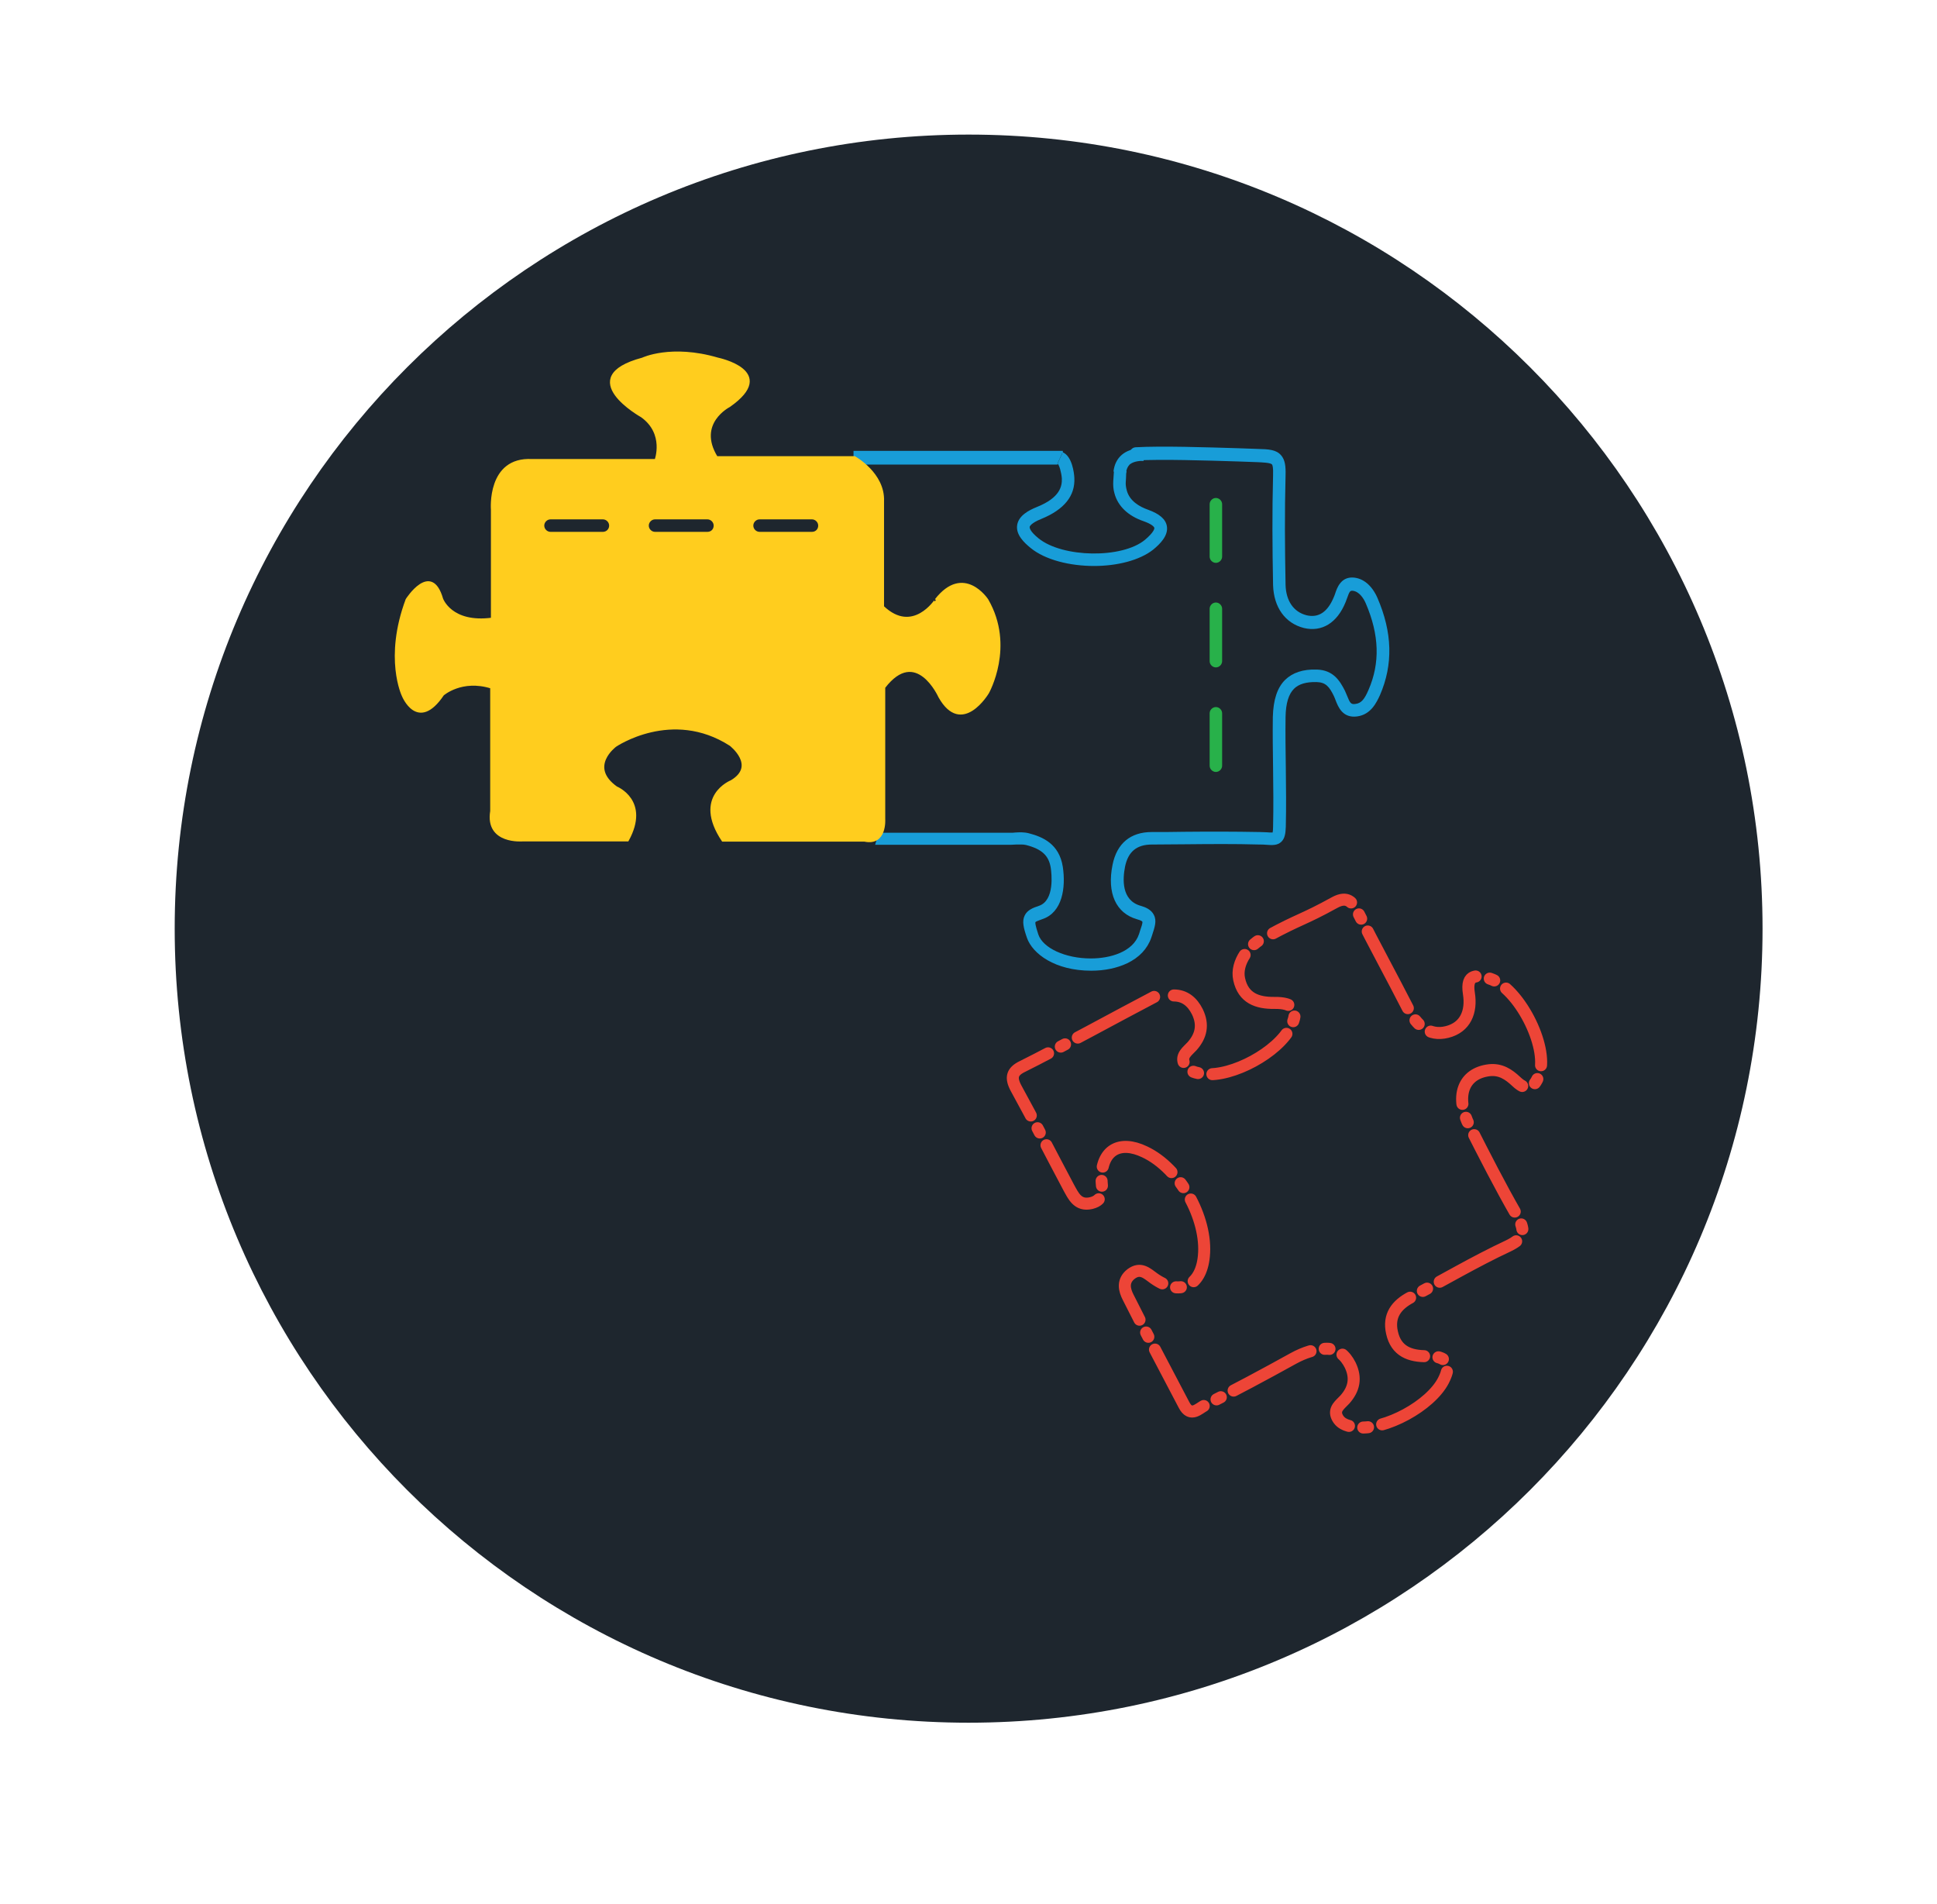
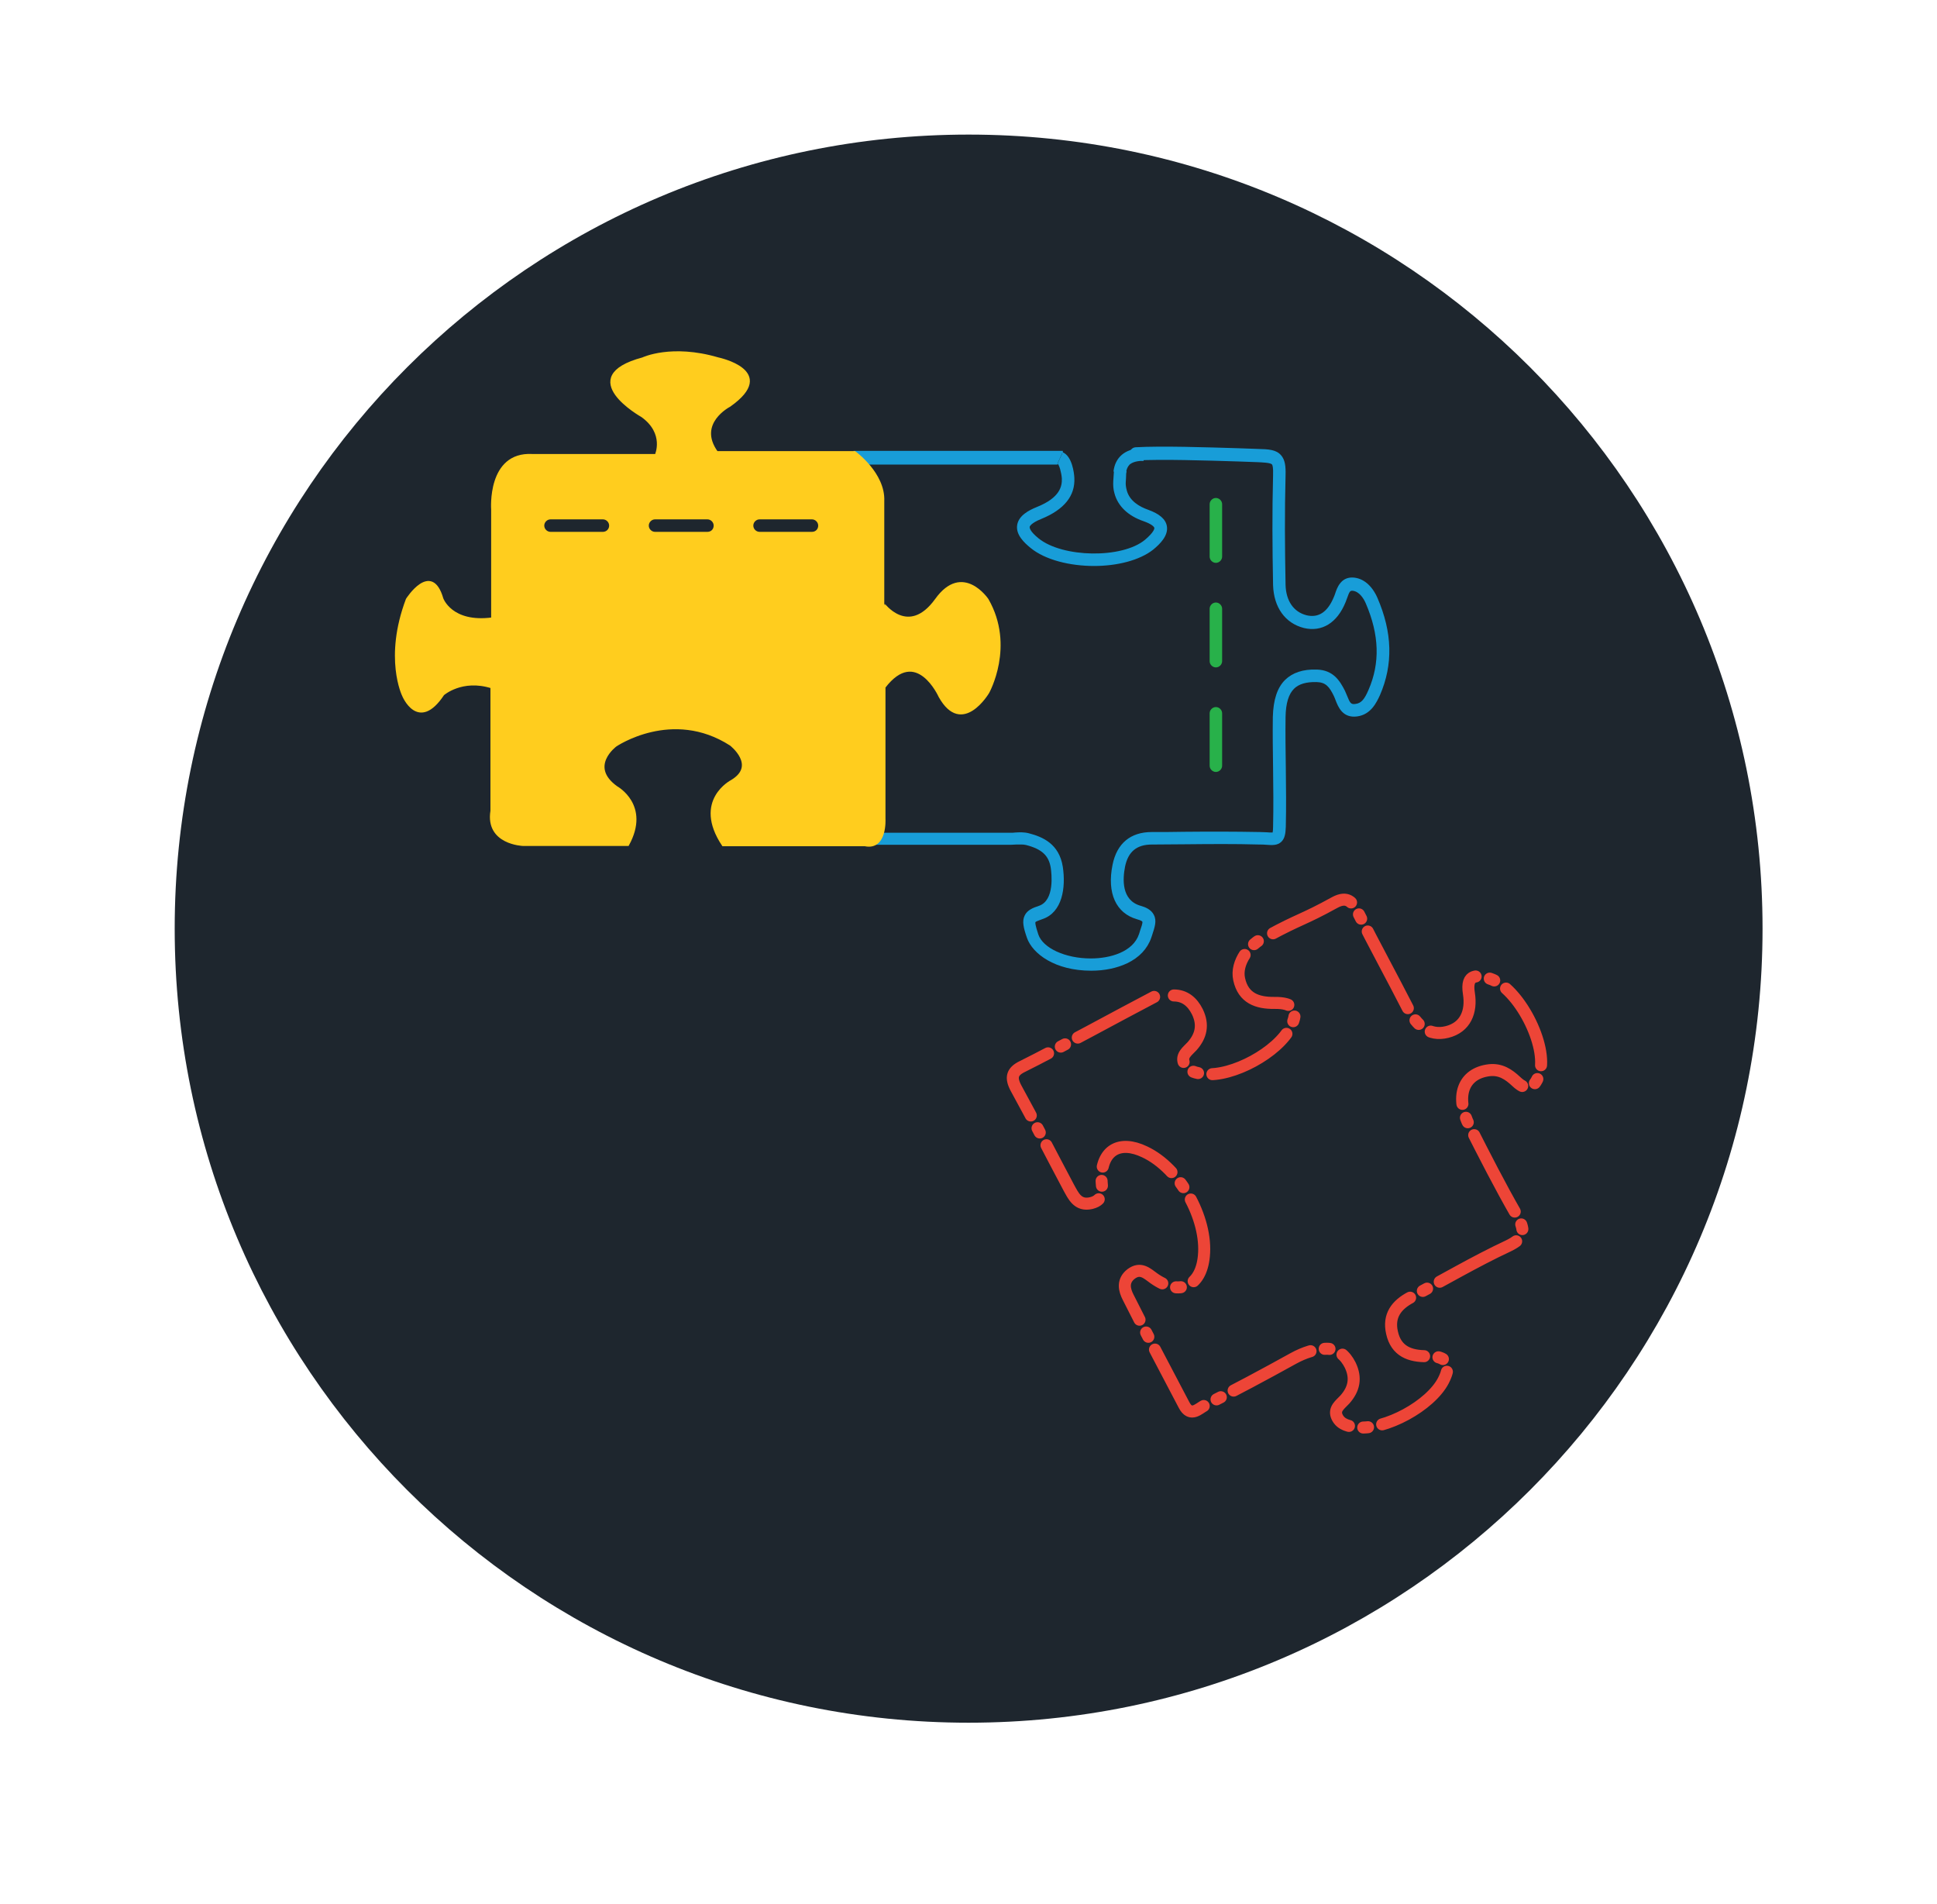
<svg xmlns="http://www.w3.org/2000/svg" version="1.1" id="Layer_1" x="0px" y="0px" viewBox="-830 833.1 806.1 792" enable-background="new -830 833.1 806.1 792" xml:space="preserve">
  <circle fill="#1E262E" cx="-426.9" cy="1219.5" r="330.4" />
  <path fill="#28B24B" stroke="#28B24B" stroke-miterlimit="10" d="M-360.6,1167.1 M-349.7,1184.7" />
  <path fill="#28B24B" stroke="#28B24B" stroke-miterlimit="10" d="M-397.2,1162" />
  <path fill="#28B24B" stroke="#28B24B" stroke-width="8" stroke-miterlimit="10" d="M-365.8,1186.3" />
+   <path fill="#189DD8" d="M-361.4,1029.8l-5.2-0.5c0.3-2.9,1.5-5.3,3.5-7c3.7-3.1,8.9-2.7,9.5-2.6l-0.5,5.2c-1-0.1-3.9,0-5.7,1.4  C-360.7,1027.2-361.2,1028.3-361.4,1029.8z" />
  <g>
-     <path fill="#189DD8" d="M-361.4,1029.8l-5.2-0.5c0.3-2.9,1.5-5.3,3.5-7c3.7-3.1,8.9-2.7,9.5-2.6l-0.5,5.2c-1-0.1-3.9,0-5.7,1.4   C-360.7,1027.2-361.2,1028.3-361.4,1029.8z" />
+     <path fill="none" stroke="#ED4537" stroke-width="5" stroke-linecap="round" stroke-miterlimit="10" stroke-dasharray="36,6,2,6" d="   M-341.5,1247.3c4.5,0,7.7,2.6,9.8,6.8c2.6,5.4,1.6,10-2.2,14.3c-1.9,2.1-4.9,4-3.2,7.4c1.6,3.2,4.9,3.8,8.3,4.2   c11.8,1.2,30.5-9,35.9-19.5c3.6-7,1.5-10.2-6.7-10.1c-7.2,0.1-13-2-14.7-9.8c-1.6-7,4.4-14.7,10.7-17.6" />
    <g>
-       <path fill="none" stroke="#ED4537" stroke-width="5" stroke-linecap="round" stroke-miterlimit="10" stroke-dasharray="36,6,2,6" d="    M-341.5,1247.3c4.5,0,7.7,2.6,9.8,6.8c2.6,5.4,1.6,10-2.2,14.3c-1.9,2.1-4.9,4-3.2,7.4c1.6,3.2,4.9,3.8,8.3,4.2    c11.8,1.2,30.5-9,35.9-19.5c3.6-7,1.5-10.2-6.7-10.1c-7.2,0.1-13-2-14.7-9.8c-1.6-7,4.4-14.7,10.7-17.6" />
+       <path fill="#189DD8" d="M-374.7,1068.6c-10,0-20.3-2.5-26.4-7.5c-2.7-2.2-6.2-5.5-5.6-9.5c0.6-4,4.9-6.2,8.1-7.5    c9.8-3.9,10.6-8.7,10.5-11.9c-0.2-2.6-1.1-5.7-1.8-6.2l2.2-4.7c3.9,1.7,4.7,8.6,4.8,10.6c0.4,7.5-4.2,13.2-13.7,17.1    c-4.5,1.8-4.9,3.2-4.9,3.4c0,0.3,0,1.7,3.7,4.7c10,8.1,34.8,8.5,44.3,0.6c3.9-3.3,3.9-4.7,3.9-4.9c-0.1-0.6-1.3-1.7-4.4-2.8    c-6.5-2.2-10.8-6.3-12.2-11.6c-0.5-1.7-0.6-3.4-0.5-5.2l0-0.1c0-0.3,0.1-0.8,0.1-1.4c0.1-1.7,0.2-2.9,0.3-3.6l5.1,1    c-0.1,0.4-0.2,2-0.2,2.9c0,0.6-0.1,1.2-0.1,1.6c-0.1,1.2,0.1,2.3,0.4,3.5c1.2,4.6,5.5,6.9,8.9,8.1c4.7,1.7,7.3,3.9,7.8,6.8    c0.7,4-2.9,7.5-5.7,9.8C-355.8,1066.3-365.2,1068.6-374.7,1068.6z" />
+       <polyline fill="#189DD8" stroke="#189DD8" stroke-miterlimit="10" points="-389.9,1025.9 -474.3,1025.9 -474.3,1021.2     -387.7,1021.2   " />
      <g>
-         <path fill="#189DD8" d="M-374.7,1068.6c-10,0-20.3-2.5-26.4-7.5c-2.7-2.2-6.2-5.5-5.6-9.5c0.6-4,4.9-6.2,8.1-7.5     c9.8-3.9,10.6-8.7,10.5-11.9c-0.2-2.6-1.1-5.7-1.8-6.2l2.2-4.7c3.9,1.7,4.7,8.6,4.8,10.6c0.4,7.5-4.2,13.2-13.7,17.1     c-4.5,1.8-4.9,3.2-4.9,3.4c0,0.3,0,1.7,3.7,4.7c10,8.1,34.8,8.5,44.3,0.6c3.9-3.3,3.9-4.7,3.9-4.9c-0.1-0.6-1.3-1.7-4.4-2.8     c-6.5-2.2-10.8-6.3-12.2-11.6c-0.5-1.7-0.6-3.4-0.5-5.2l0-0.1c0-0.3,0.1-0.8,0.1-1.4c0.1-1.7,0.2-2.9,0.3-3.6l5.1,1     c-0.1,0.4-0.2,2-0.2,2.9c0,0.6-0.1,1.2-0.1,1.6c-0.1,1.2,0.1,2.3,0.4,3.5c1.2,4.6,5.5,6.9,8.9,8.1c4.7,1.7,7.3,3.9,7.8,6.8     c0.7,4-2.9,7.5-5.7,9.8C-355.8,1066.3-365.2,1068.6-374.7,1068.6z" />
-         <polyline fill="#189DD8" stroke="#189DD8" stroke-miterlimit="10" points="-389.9,1025.9 -474.3,1025.9 -474.3,1021.2      -387.7,1021.2    " />
        <g>
-           <g>
-             <path fill="#189DD8" d="M-464.3,1179.6c24.3,0,48.3,0,54.9,0c0.6,0,1.2,0,1.9-0.1c1.8-0.1,3.6-0.2,5.6,0.3       c5.8,1.5,12.7,4.4,14.2,14c1.3,8.7-0.2,18.9-8.4,21.7c-0.7,0.3-2.7,0.9-3,1.3c-0.1,0.2-0.1,1.2,1.2,5.1       c1.9,5.7,11.3,10,21.8,10c0,0,0.1,0,0.1,0c8,0,17.5-2.7,20-10.1c0.1-0.4,0.3-0.8,0.4-1.3c0.5-1.4,1.2-3.4,1-3.9       c0,0-0.3-0.5-2.2-1c-8.8-2.5-12.6-10.9-10.2-22.7c1.8-8.9,7.5-13.6,16.3-13.6c4.5,0,9,0,13.5-0.1c10.3-0.1,20.9-0.1,31.4,0.1       c1.1,0,2.1,0.1,2.9,0.1c0.9,0.1,1.9,0.1,2.5,0.1c0.1-0.3,0.2-1,0.2-2.3c0.2-8.2,0.1-16.5,0-24.6c-0.1-6.9-0.2-14.1-0.1-21.2       c0.2-7.1,1.8-12.1,5.1-15.4c3.1-3,7.4-4.5,13.2-4.3c6.9,0.2,9.6,4.7,11.7,8.8c0.3,0.7,0.6,1.4,0.9,2.1c1.2,3,1.6,3.7,3.5,3.4       c2.5-0.3,3.8-2.1,5.4-5.8c4.9-11.2,4.5-23-1.1-36c-0.8-1.9-2.7-5.1-5.6-5.3c-0.9,0-1.2,0.2-2.2,3.1c-0.2,0.5-0.4,1.1-0.6,1.6       c-3.5,8.7-9.9,12.6-17.4,10.8c-7.8-2-12.5-8.6-12.8-17.8c-0.3-16.3-0.4-30,0-45.9c0.1-3.1-0.2-4.1-0.5-4.4       c-0.7-0.7-4.1-0.8-6-0.9c-2.5-0.1-5.3-0.2-8.3-0.3c-13.2-0.4-31.4-1-42.2-0.4c-1.5,0.1-2.7-1.1-2.7-2.6c-0.1-1.5,1-2.8,2.5-2.9       c11-0.6,29.3,0,42.6,0.4c3,0.1,5.8,0.2,8.3,0.3c4.5,0.1,7.6,0.3,9.6,2.6c1.7,1.9,2,4.6,1.9,8.3c-0.4,15.8-0.3,29.5,0,45.7       c0.2,6.6,3.3,11.2,8.7,12.6c5,1.2,8.8-1.3,11.4-7.6c0.2-0.4,0.3-0.8,0.5-1.3c0.8-2.5,2.4-7,7.4-6.8c4.2,0.2,7.9,3.2,10.2,8.4       c6.3,14.5,6.6,27.8,1.1,40.5c-1.4,3-3.7,8.1-9.5,8.9c-6,0.8-7.9-3.9-9-6.8c-0.2-0.6-0.5-1.2-0.7-1.7c-1.9-3.9-3.4-5.7-7.2-5.8       c-4.3-0.1-7.4,0.8-9.4,2.8c-2.2,2.2-3.4,6-3.5,11.6c-0.1,7,0,14.1,0.1,21c0.1,8.1,0.2,16.5,0,24.8c-0.1,2.8-0.4,4.9-1.9,6.3       c-1.6,1.5-3.7,1.4-6.3,1.2c-0.8-0.1-1.7-0.1-2.7-0.1c-10.4-0.3-21-0.2-31.3-0.1c-4.5,0-9,0.1-13.5,0.1c-6.3,0-9.9,2.9-11.2,9.2       c-1,5.1-1.6,14,6.5,16.3c1.8,0.5,4.4,1.5,5.5,3.8c1.3,2.5,0.3,5.2-0.7,8.3c-0.1,0.4-0.3,0.8-0.4,1.2c-1.6,4.6-5,8.2-10,10.6       c-4.2,2-9.4,3.1-14.9,3.1c0,0-0.1,0-0.1,0c-15.1,0-24.4-7.1-26.7-13.6c-1.5-4.3-2.1-7-1-9.3c1.1-2.4,3.6-3.3,6-4.1       c6.6-2.3,5.2-13.5,4.9-15.7c-0.8-5.2-3.7-7.9-10.3-9.6c-1.2-0.3-2.6-0.2-4.1-0.2c-0.7,0-1.4,0.1-2.1,0.1c-6.6,0-32.3,0-56.6,0" />
-           </g>
-           <g>
-             <path fill="none" stroke="#ED4537" stroke-width="5" stroke-linecap="round" stroke-miterlimit="10" stroke-dasharray="36,6,2,6" d="       M-349.7,1247.9c-13.8,7.2-40.8,22-54.7,28.9c-4.4,2.1-5.2,4.6-2.7,9.2c7.5,13.6,14.5,27.4,21.8,41.1c2,3.6,3.8,7.9,9.4,6.6       c6.1-1.5,4.3-6.3,4.3-10.3c0-11.6,7.4-16.1,18-11c14.5,6.8,26.2,27.5,24.6,43.4c-1.2,12.7-10.2,16.7-20.8,9.2       c-2.8-2-5.5-4.8-9.5-1.8c-3.7,2.9-2.8,6.6-1.2,9.7c7.5,15,15.4,29.8,23.2,44.7c2.8,5.5,6.2,1.5,8.8,0.2       c12.4-6.2,24.7-12.8,36.8-19.5c4.4-2.4,9.1-4,13.8-4c4.5,0,7.7,2.6,9.8,6.8c2.6,5.4,1.6,10-2.2,14.3c-1.9,2.1-4.9,4-3.2,7.4       c1.6,3.2,4.9,3.8,8.3,4.2c11.8,1.2,30.5-9,35.9-19.5c3.6-7,1.5-10.2-6.7-10.1c-7.2,0.1-13-2-14.7-9.8c-1.6-7,1.8-11.6,8-14.8       c13.4-7,26.5-14.8,40.2-21.2c7.6-3.6,7.2-6.8,3.6-13.1c-6.9-12-13.2-24.4-19.5-36.8c-6.3-12.3-2.8-22,8.2-23.3       c4.7-0.5,8,1.7,11.2,4.7c5.1,4.9,8,1.9,9.7-3.3c3.7-11.5-8.7-35.7-20.7-39.5c-4.9-1.5-10.1-2.4-8.7,6.2       c1.2,7.5-1.4,14.1-9.1,16c-7.5,1.9-12.7-2.8-16.1-9.5c-6.9-13.5-14.2-26.8-21-40.3c-2.2-4.3-4.4-6.9-9.6-4.1       c-13.6,7.5-14.3,6.6-27.9,14" />
-           </g>
-           <path fill="#28B14A" d="M-324,1154.3c-1.4,0-2.6-1.2-2.6-2.6v-21.8c0-1.4,1.2-2.6,2.6-2.6c1.4,0,2.6,1.2,2.6,2.6v21.8      C-321.4,1153.1-322.6,1154.3-324,1154.3z M-324,1110.8c-1.4,0-2.6-1.2-2.6-2.6v-21.8c0-1.4,1.2-2.6,2.6-2.6      c1.4,0,2.6,1.2,2.6,2.6v21.8C-321.4,1109.6-322.6,1110.8-324,1110.8z M-324,1067.3c-1.4,0-2.6-1.2-2.6-2.6v-21.8      c0-1.4,1.2-2.6,2.6-2.6c1.4,0,2.6,1.2,2.6,2.6v21.8C-321.4,1066.1-322.6,1067.3-324,1067.3z" />
-           <path fill="#FFCD1E" stroke="#FFCD1E" stroke-miterlimit="10" d="M-462.6,1085.6v-43.9c0.5-11.5-11.8-18.3-11.8-18.3h-57.4      c-8.8-14.3,5.3-21.4,5.3-21.4c20.5-14.4-4.8-19.6-4.8-19.6c-19.4-5.7-31.3,0-31.3,0c-29.2,7.8-0.3,23.9-0.3,23.9      c10,7.2,5.8,18.3,5.8,18.3h-51.5c-18.4-1-16.6,20.6-16.6,20.6v45.4c-17.2,2.3-20.9-8.3-20.9-8.3c-4.5-15.6-14.6,0.3-14.6,0.3      c-9.1,24.4-1.6,39.9-1.6,39.9s6.1,15.2,16.6-0.4c0,0,7.8-6.9,20.2-3v51.5c-2.2,13.5,13.1,12.1,13.1,12.1h43.6      c9-16.4-4.7-21.9-4.7-21.9c-12.2-8.7-0.4-17.4-0.4-17.4s23.5-16.1,47.9-0.4c0,0,11.3,8.7,0.4,15.2c0,0-15.9,6.2-3.6,24.6h59      c8.9,1.9,8.1-8.9,8.1-8.9v-54.8c13.5-17.6,23.1,3.9,23.1,3.9c9.3,16.5,20.1-1.7,20.1-1.7s10.9-19.3-0.3-38.6      c0,0-9.7-14.8-21.3,0C-440.4,1082.6-450,1097.6-462.6,1085.6z" />
-           <g>
-             <path fill="#1E262E" d="M-492.1,1054.4h-21.8c-1.4,0-2.6-1.2-2.6-2.6c0-1.4,1.2-2.6,2.6-2.6h21.8c1.4,0,2.6,1.2,2.6,2.6       C-489.5,1053.3-490.6,1054.4-492.1,1054.4z" />
-             <path fill="#1E262E" d="M-535.6,1054.4h-21.8c-1.4,0-2.6-1.2-2.6-2.6c0-1.4,1.2-2.6,2.6-2.6h21.8c1.4,0,2.6,1.2,2.6,2.6       C-533,1053.3-534.1,1054.4-535.6,1054.4z" />
-             <path fill="#1E262E" d="M-579.1,1054.4h-21.8c-1.4,0-2.6-1.2-2.6-2.6c0-1.4,1.2-2.6,2.6-2.6h21.8c1.4,0,2.6,1.2,2.6,2.6       C-576.5,1053.3-577.7,1054.4-579.1,1054.4z" />
-           </g>
+           <path fill="#189DD8" d="M-464.3,1179.6c24.3,0,48.3,0,54.9,0c0.6,0,1.2,0,1.9-0.1c1.8-0.1,3.6-0.2,5.6,0.3      c5.8,1.5,12.7,4.4,14.2,14c1.3,8.7-0.2,18.9-8.4,21.7c-0.7,0.3-2.7,0.9-3,1.3c-0.1,0.2-0.1,1.2,1.2,5.1c1.9,5.7,11.3,10,21.8,10      c0,0,0.1,0,0.1,0c8,0,17.5-2.7,20-10.1c0.1-0.4,0.3-0.8,0.4-1.3c0.5-1.4,1.2-3.4,1-3.9c0,0-0.3-0.5-2.2-1      c-8.8-2.5-12.6-10.9-10.2-22.7c1.8-8.9,7.5-13.6,16.3-13.6c4.5,0,9,0,13.5-0.1c10.3-0.1,20.9-0.1,31.4,0.1      c1.1,0,2.1,0.1,2.9,0.1c0.9,0.1,1.9,0.1,2.5,0.1c0.1-0.3,0.2-1,0.2-2.3c0.2-8.2,0.1-16.5,0-24.6c-0.1-6.9-0.2-14.1-0.1-21.2      c0.2-7.1,1.8-12.1,5.1-15.4c3.1-3,7.4-4.5,13.2-4.3c6.9,0.2,9.6,4.7,11.7,8.8c0.3,0.7,0.6,1.4,0.9,2.1c1.2,3,1.6,3.7,3.5,3.4      c2.5-0.3,3.8-2.1,5.4-5.8c4.9-11.2,4.5-23-1.1-36c-0.8-1.9-2.7-5.1-5.6-5.3c-0.9,0-1.2,0.2-2.2,3.1c-0.2,0.5-0.4,1.1-0.6,1.6      c-3.5,8.7-9.9,12.6-17.4,10.8c-7.8-2-12.5-8.6-12.8-17.8c-0.3-16.3-0.4-30,0-45.9c0.1-3.1-0.2-4.1-0.5-4.4      c-0.7-0.7-4.1-0.8-6-0.9c-2.5-0.1-5.3-0.2-8.3-0.3c-13.2-0.4-31.4-1-42.2-0.4c-1.5,0.1-2.7-1.1-2.7-2.6c-0.1-1.5,1-2.8,2.5-2.9      c11-0.6,29.3,0,42.6,0.4c3,0.1,5.8,0.2,8.3,0.3c4.5,0.1,7.6,0.3,9.6,2.6c1.7,1.9,2,4.6,1.9,8.3c-0.4,15.8-0.3,29.5,0,45.7      c0.2,6.6,3.3,11.2,8.7,12.6c5,1.2,8.8-1.3,11.4-7.6c0.2-0.4,0.3-0.8,0.5-1.3c0.8-2.5,2.4-7,7.4-6.8c4.2,0.2,7.9,3.2,10.2,8.4      c6.3,14.5,6.6,27.8,1.1,40.5c-1.4,3-3.7,8.1-9.5,8.9c-6,0.8-7.9-3.9-9-6.8c-0.2-0.6-0.5-1.2-0.7-1.7c-1.9-3.9-3.4-5.7-7.2-5.8      c-4.3-0.1-7.4,0.8-9.4,2.8c-2.2,2.2-3.4,6-3.5,11.6c-0.1,7,0,14.1,0.1,21c0.1,8.1,0.2,16.5,0,24.8c-0.1,2.8-0.4,4.9-1.9,6.3      c-1.6,1.5-3.7,1.4-6.3,1.2c-0.8-0.1-1.7-0.1-2.7-0.1c-10.4-0.3-21-0.2-31.3-0.1c-4.5,0-9,0.1-13.5,0.1c-6.3,0-9.9,2.9-11.2,9.2      c-1,5.1-1.6,14,6.5,16.3c1.8,0.5,4.4,1.5,5.5,3.8c1.3,2.5,0.3,5.2-0.7,8.3c-0.1,0.4-0.3,0.8-0.4,1.2c-1.6,4.6-5,8.2-10,10.6      c-4.2,2-9.4,3.1-14.9,3.1c0,0-0.1,0-0.1,0c-15.1,0-24.4-7.1-26.7-13.6c-1.5-4.3-2.1-7-1-9.3c1.1-2.4,3.6-3.3,6-4.1      c6.6-2.3,5.2-13.5,4.9-15.7c-0.8-5.2-3.7-7.9-10.3-9.6c-1.2-0.3-2.6-0.2-4.1-0.2c-0.7,0-1.4,0.1-2.1,0.1c-6.6,0-32.3,0-56.6,0" />
+         </g>
+         <g>
+           <path fill="none" stroke="#ED4537" stroke-width="5" stroke-linecap="round" stroke-miterlimit="10" stroke-dasharray="36,6,2,6" d="      M-349.7,1247.9c-13.8,7.2-40.8,22-54.7,28.9c-4.4,2.1-5.2,4.6-2.7,9.2c7.5,13.6,14.5,27.4,21.8,41.1c2,3.6,3.8,7.9,9.4,6.6      c6.1-1.5,4.3-6.3,4.3-10.3c0-11.6,7.4-16.1,18-11c14.5,6.8,26.2,27.5,24.6,43.4c-1.2,12.7-10.2,16.7-20.8,9.2      c-2.8-2-5.5-4.8-9.5-1.8c-3.7,2.9-2.8,6.6-1.2,9.7c7.5,15,15.4,29.8,23.2,44.7c2.8,5.5,6.2,1.5,8.8,0.2      c12.4-6.2,24.7-12.8,36.8-19.5c4.4-2.4,9.1-4,13.8-4c4.5,0,7.7,2.6,9.8,6.8c2.6,5.4,1.6,10-2.2,14.3c-1.9,2.1-4.9,4-3.2,7.4      c1.6,3.2,4.9,3.8,8.3,4.2c11.8,1.2,30.5-9,35.9-19.5c3.6-7,1.5-10.2-6.7-10.1c-7.2,0.1-13-2-14.7-9.8c-1.6-7,1.8-11.6,8-14.8      c13.4-7,26.5-14.8,40.2-21.2c7.6-3.6,7.2-6.8,3.6-13.1c-6.9-12-13.2-24.4-19.5-36.8c-6.3-12.3-2.8-22,8.2-23.3      c4.7-0.5,8,1.7,11.2,4.7c5.1,4.9,8,1.9,9.7-3.3c3.7-11.5-8.7-35.7-20.7-39.5c-4.9-1.5-10.1-2.4-8.7,6.2c1.2,7.5-1.4,14.1-9.1,16      c-7.5,1.9-12.7-2.8-16.1-9.5c-6.9-13.5-14.2-26.8-21-40.3c-2.2-4.3-4.4-6.9-9.6-4.1c-13.6,7.5-14.3,6.6-27.9,14" />
+         </g>
+         <path fill="#28B14A" d="M-324,1154.3c-1.4,0-2.6-1.2-2.6-2.6v-21.8c0-1.4,1.2-2.6,2.6-2.6c1.4,0,2.6,1.2,2.6,2.6v21.8     C-321.4,1153.1-322.6,1154.3-324,1154.3z M-324,1110.8c-1.4,0-2.6-1.2-2.6-2.6v-21.8c0-1.4,1.2-2.6,2.6-2.6     c1.4,0,2.6,1.2,2.6,2.6v21.8C-321.4,1109.6-322.6,1110.8-324,1110.8z M-324,1067.3c-1.4,0-2.6-1.2-2.6-2.6v-21.8     c0-1.4,1.2-2.6,2.6-2.6c1.4,0,2.6,1.2,2.6,2.6v21.8C-321.4,1066.1-322.6,1067.3-324,1067.3z" />
+         <path fill="#FFCD1E" stroke="#FFCD1E" stroke-miterlimit="10" d="M-440.4,1082.6c11-15.3,21.3,0,21.3,0     c11.1,19.3,0.3,38.6,0.3,38.6s-10.8,18.3-20.1,1.7c0,0-9.6-21.5-23.1-3.9v54.8c0,0,0.8,12.8-8.1,10.9h-59     c-12.3-18.5,3.6-26.6,3.6-26.6c10.9-6.5-0.4-15.2-0.4-15.2c-24.4-15.7-47.9,0.4-47.9,0.4s-11.8,8.7,0.4,17.4     c0,0,13.7,7.5,4.7,23.9h-43.6c0,0-15.3-0.5-13.1-14.1v-51.5c-12.4-3.9-20.2,3-20.2,3c-10.4,15.7-16.6,0.4-16.6,0.4     s-7.6-15.5,1.6-39.9c0,0,10.1-15.9,14.6-0.3c0,0,3.7,10.6,20.9,8.3v-45.4c0,0-1.8-23.6,16.6-22.6h51.5c0,0,4.2-9.1-5.8-16.3     c0,0-28.8-16.1,0.3-23.9c0,0,11.9-5.7,31.3,0c0,0,25.2,5.2,4.8,19.6c0,0-14.1,7.2-5.3,19.4h57.4c0,0,12.3,8.9,11.8,20.3v42.5     C-462.6,1084.2-452,1098.7-440.4,1082.6z" />
+         <g>
+           <path fill="#1E262E" d="M-492.1,1054.4h-21.8c-1.4,0-2.6-1.2-2.6-2.6c0-1.4,1.2-2.6,2.6-2.6h21.8c1.4,0,2.6,1.2,2.6,2.6      C-489.5,1053.3-490.6,1054.4-492.1,1054.4z" />
+           <path fill="#1E262E" d="M-535.6,1054.4h-21.8c-1.4,0-2.6-1.2-2.6-2.6c0-1.4,1.2-2.6,2.6-2.6h21.8c1.4,0,2.6,1.2,2.6,2.6      C-533,1053.3-534.1,1054.4-535.6,1054.4z" />
+           <path fill="#1E262E" d="M-579.1,1054.4h-21.8c-1.4,0-2.6-1.2-2.6-2.6c0-1.4,1.2-2.6,2.6-2.6h21.8c1.4,0,2.6,1.2,2.6,2.6      C-576.5,1053.3-577.7,1054.4-579.1,1054.4z" />
        </g>
      </g>
    </g>
  </g>
</svg>
